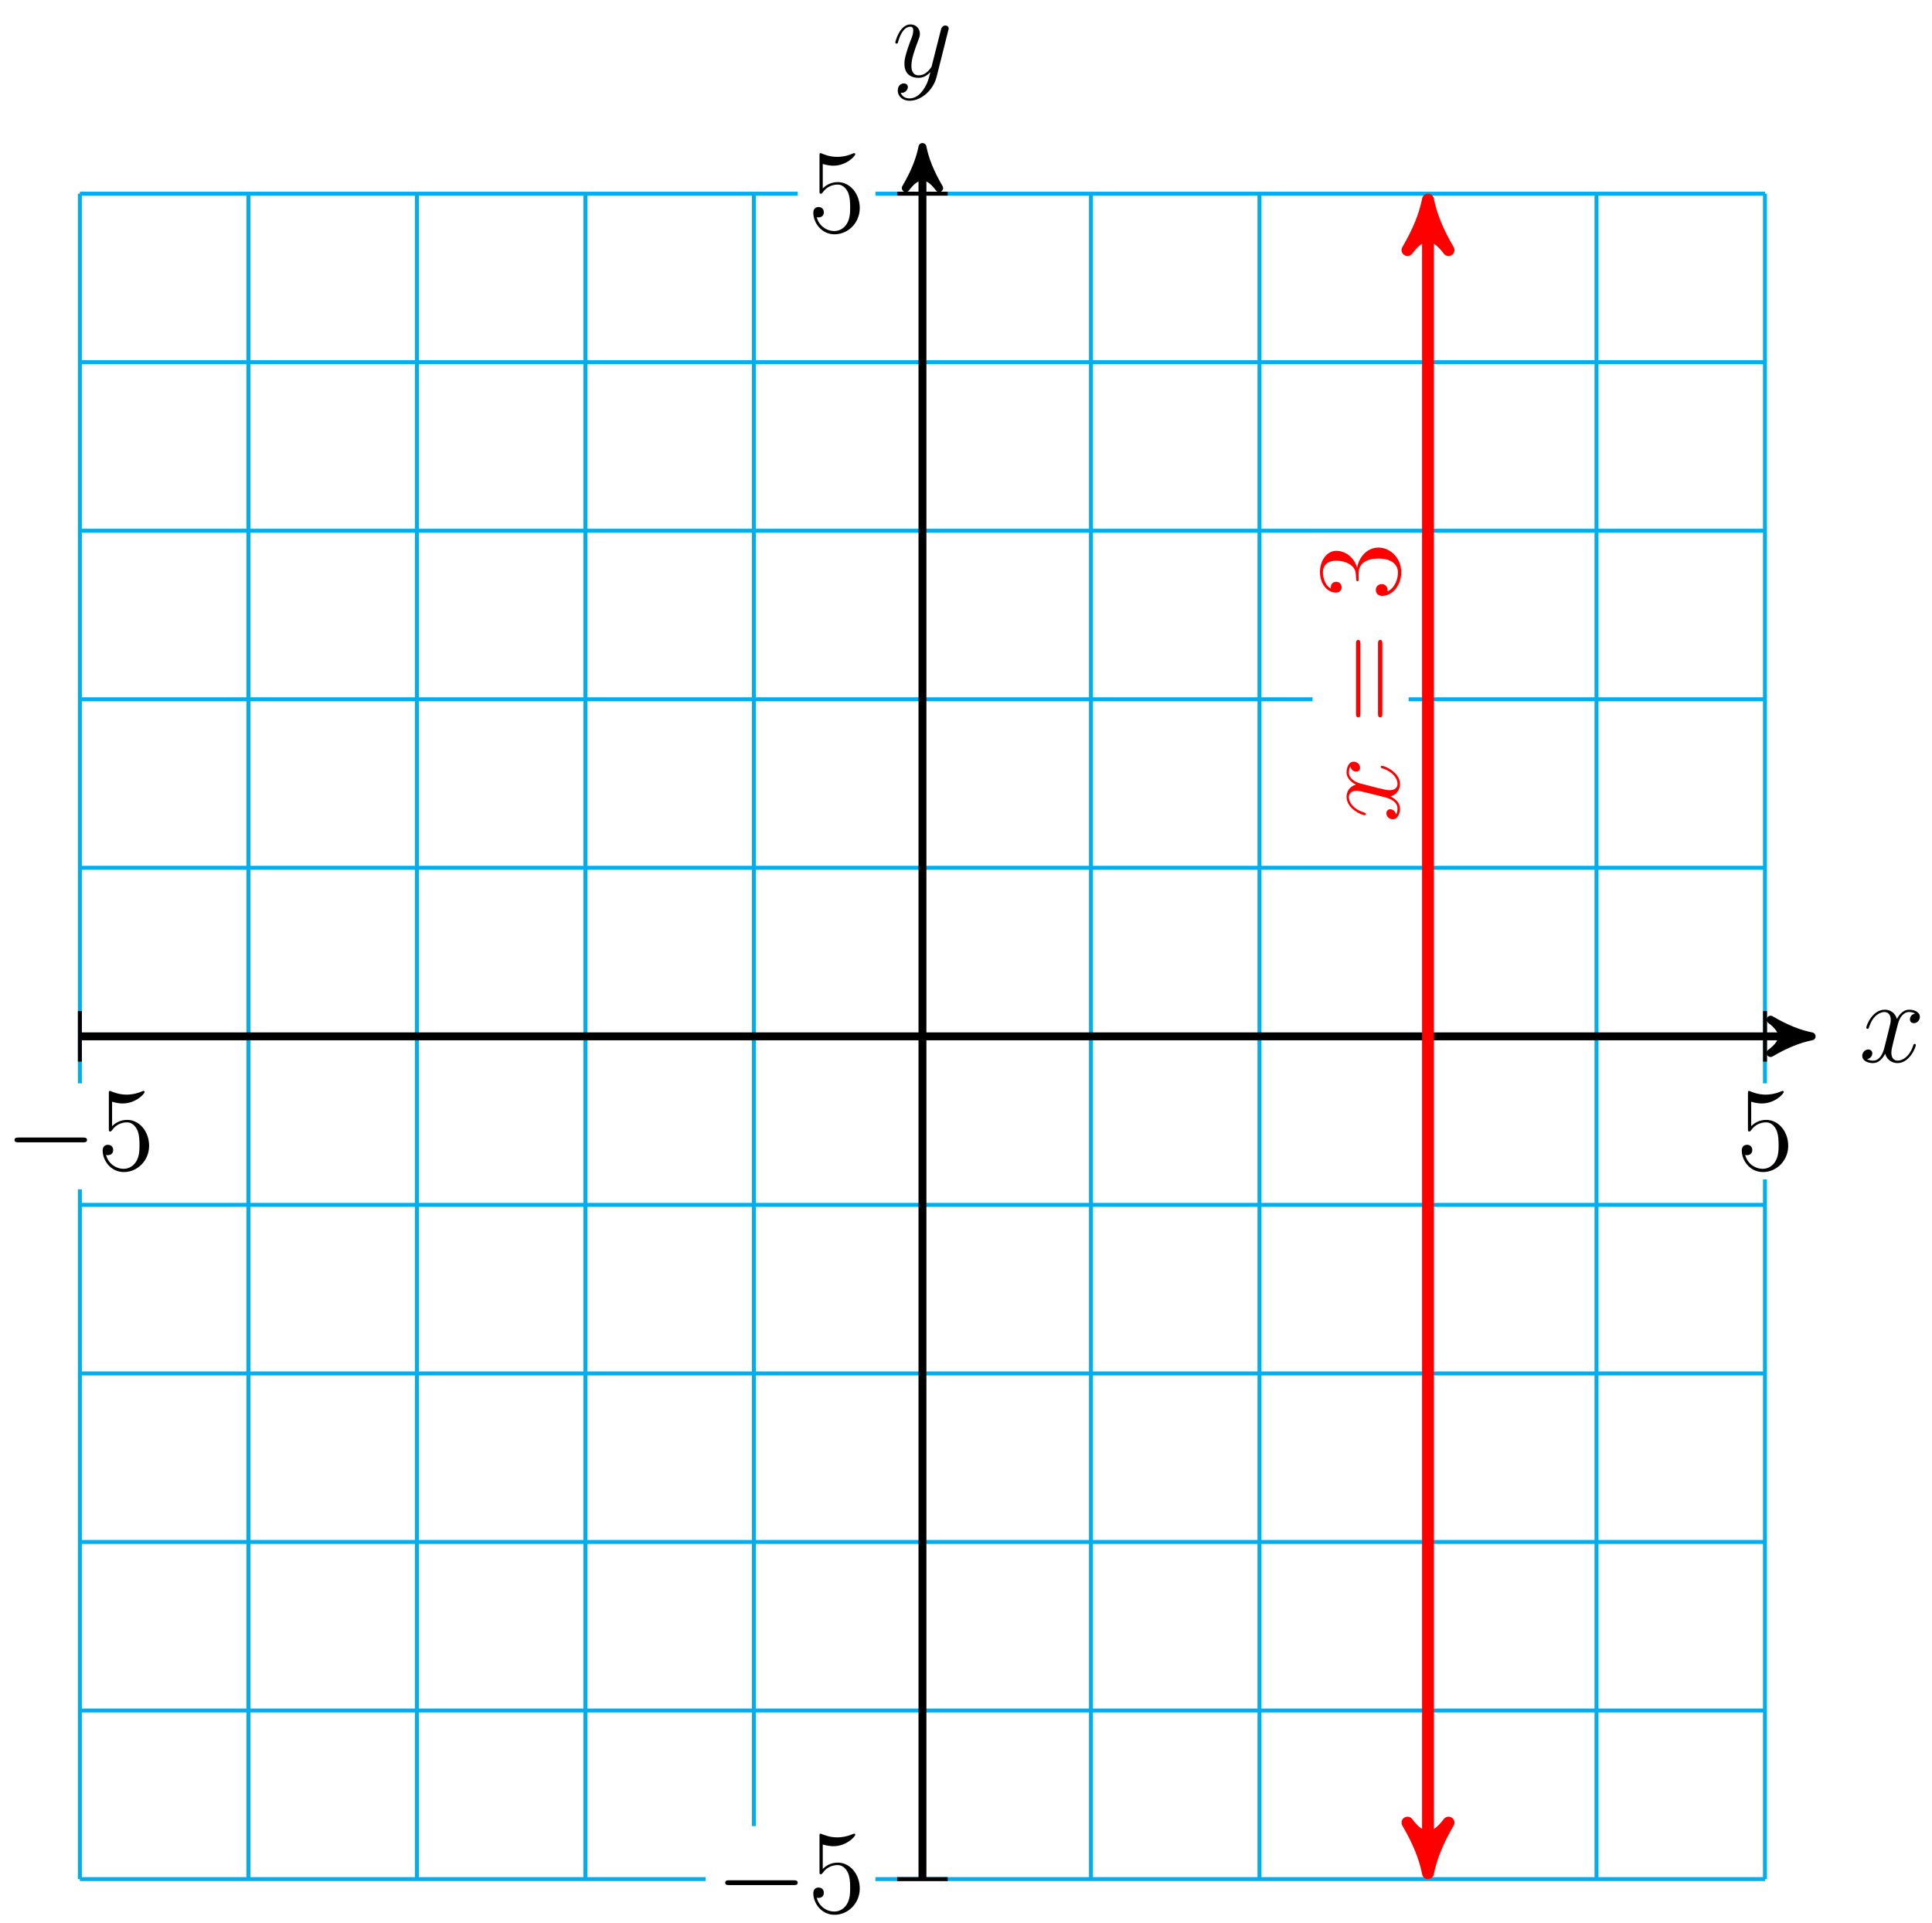
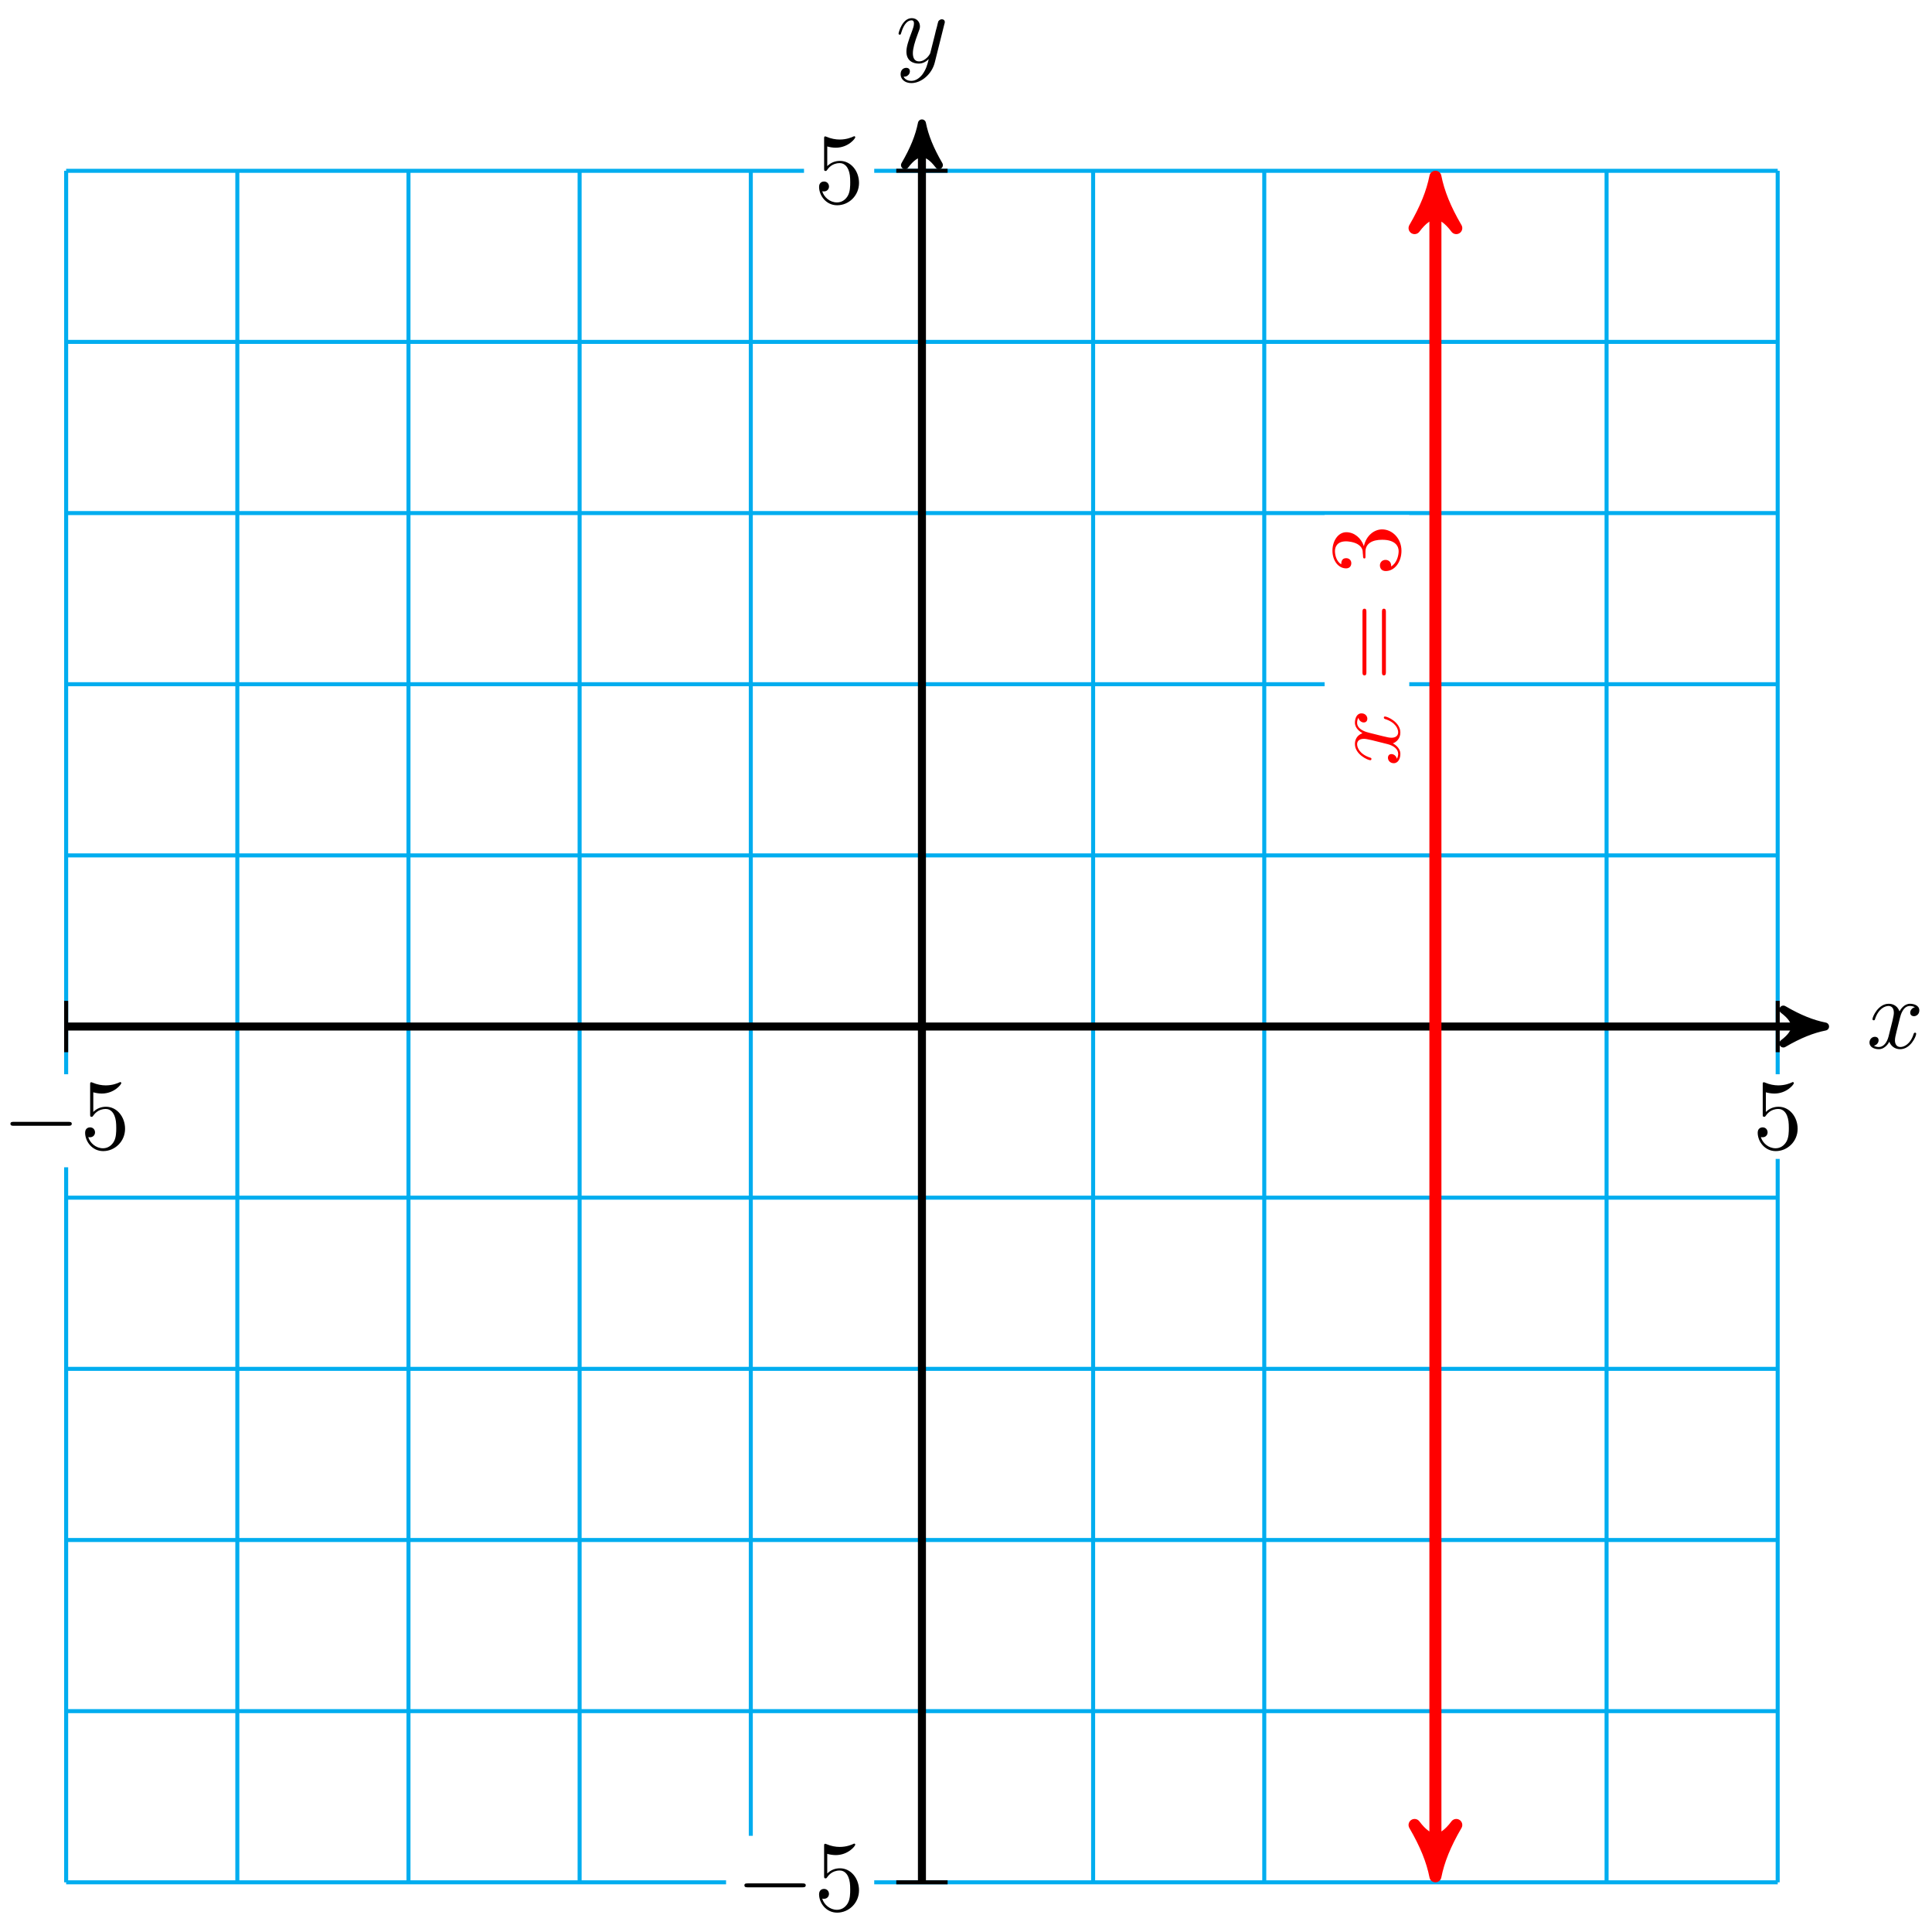
- <svg xmlns="http://www.w3.org/2000/svg" xmlns:xlink="http://www.w3.org/1999/xlink" width="195pt" height="194pt" viewBox="0 0 195 194" version="1.1">
+ <svg xmlns="http://www.w3.org/2000/svg" xmlns:xlink="http://www.w3.org/1999/xlink" width="192pt" height="192pt" viewBox="0 0 192 192" version="1.1">
  <defs>
    <g>
      <symbol overflow="visible" id="glyph0-0">
        <path style="stroke:none;" d="" />
      </symbol>
      <symbol overflow="visible" id="glyph0-1">
-         <path style="stroke:none;" d="M 5.672 -4.875 C 5.281 -4.812 5.141 -4.516 5.141 -4.297 C 5.141 -4 5.359 -3.906 5.531 -3.906 C 5.891 -3.906 6.141 -4.219 6.141 -4.547 C 6.141 -5.047 5.562 -5.266 5.062 -5.266 C 4.344 -5.266 3.938 -4.547 3.828 -4.328 C 3.547 -5.219 2.812 -5.266 2.594 -5.266 C 1.375 -5.266 0.734 -3.703 0.734 -3.438 C 0.734 -3.391 0.781 -3.328 0.859 -3.328 C 0.953 -3.328 0.984 -3.406 1 -3.453 C 1.406 -4.781 2.219 -5.031 2.562 -5.031 C 3.094 -5.031 3.203 -4.531 3.203 -4.25 C 3.203 -3.984 3.125 -3.703 2.984 -3.125 L 2.578 -1.5 C 2.406 -0.781 2.062 -0.125 1.422 -0.125 C 1.359 -0.125 1.062 -0.125 0.812 -0.281 C 1.25 -0.359 1.344 -0.719 1.344 -0.859 C 1.344 -1.094 1.156 -1.25 0.938 -1.25 C 0.641 -1.25 0.328 -0.984 0.328 -0.609 C 0.328 -0.109 0.891 0.125 1.406 0.125 C 1.984 0.125 2.391 -0.328 2.641 -0.828 C 2.828 -0.125 3.438 0.125 3.875 0.125 C 5.094 0.125 5.734 -1.453 5.734 -1.703 C 5.734 -1.766 5.688 -1.812 5.625 -1.812 C 5.516 -1.812 5.5 -1.75 5.469 -1.656 C 5.141 -0.609 4.453 -0.125 3.906 -0.125 C 3.484 -0.125 3.266 -0.438 3.266 -0.922 C 3.266 -1.188 3.312 -1.375 3.5 -2.156 L 3.922 -3.797 C 4.094 -4.5 4.5 -5.031 5.062 -5.031 C 5.078 -5.031 5.422 -5.031 5.672 -4.875 Z M 5.672 -4.875 " />
+         <path style="stroke:none;" d="M 3.328 -3.016 C 3.391 -3.266 3.625 -4.188 4.312 -4.188 C 4.359 -4.188 4.609 -4.188 4.812 -4.062 C 4.531 -4 4.344 -3.766 4.344 -3.516 C 4.344 -3.359 4.453 -3.172 4.719 -3.172 C 4.938 -3.172 5.25 -3.344 5.25 -3.75 C 5.25 -4.266 4.672 -4.406 4.328 -4.406 C 3.75 -4.406 3.406 -3.875 3.281 -3.656 C 3.031 -4.312 2.5 -4.406 2.203 -4.406 C 1.172 -4.406 0.594 -3.125 0.594 -2.875 C 0.594 -2.766 0.703 -2.766 0.719 -2.766 C 0.797 -2.766 0.828 -2.797 0.844 -2.875 C 1.188 -3.938 1.844 -4.188 2.188 -4.188 C 2.375 -4.188 2.719 -4.094 2.719 -3.516 C 2.719 -3.203 2.547 -2.547 2.188 -1.141 C 2.031 -0.531 1.672 -0.109 1.234 -0.109 C 1.172 -0.109 0.953 -0.109 0.734 -0.234 C 0.984 -0.297 1.203 -0.5 1.203 -0.781 C 1.203 -1.047 0.984 -1.125 0.844 -1.125 C 0.531 -1.125 0.297 -0.875 0.297 -0.547 C 0.297 -0.094 0.781 0.109 1.219 0.109 C 1.891 0.109 2.25 -0.594 2.266 -0.641 C 2.391 -0.281 2.75 0.109 3.344 0.109 C 4.375 0.109 4.938 -1.172 4.938 -1.422 C 4.938 -1.531 4.859 -1.531 4.828 -1.531 C 4.734 -1.531 4.719 -1.484 4.688 -1.422 C 4.359 -0.344 3.688 -0.109 3.375 -0.109 C 2.984 -0.109 2.828 -0.422 2.828 -0.766 C 2.828 -0.984 2.875 -1.203 2.984 -1.641 Z M 3.328 -3.016 " />
      </symbol>
      <symbol overflow="visible" id="glyph0-2">
-         <path style="stroke:none;" d="M 3.141 1.344 C 2.828 1.797 2.359 2.203 1.766 2.203 C 1.625 2.203 1.047 2.172 0.875 1.625 C 0.906 1.641 0.969 1.641 0.984 1.641 C 1.344 1.641 1.594 1.328 1.594 1.047 C 1.594 0.781 1.359 0.688 1.188 0.688 C 0.984 0.688 0.578 0.828 0.578 1.406 C 0.578 2.016 1.094 2.438 1.766 2.438 C 2.969 2.438 4.172 1.344 4.5 0.016 L 5.672 -4.656 C 5.688 -4.703 5.719 -4.781 5.719 -4.859 C 5.719 -5.031 5.562 -5.156 5.391 -5.156 C 5.281 -5.156 5.031 -5.109 4.938 -4.75 L 4.047 -1.234 C 4 -1.016 4 -0.984 3.891 -0.859 C 3.656 -0.531 3.266 -0.125 2.688 -0.125 C 2.016 -0.125 1.953 -0.781 1.953 -1.094 C 1.953 -1.781 2.281 -2.703 2.609 -3.562 C 2.734 -3.906 2.812 -4.078 2.812 -4.312 C 2.812 -4.812 2.453 -5.266 1.859 -5.266 C 0.766 -5.266 0.328 -3.531 0.328 -3.438 C 0.328 -3.391 0.375 -3.328 0.453 -3.328 C 0.562 -3.328 0.578 -3.375 0.625 -3.547 C 0.906 -4.547 1.359 -5.031 1.828 -5.031 C 1.938 -5.031 2.141 -5.031 2.141 -4.641 C 2.141 -4.328 2.016 -3.984 1.828 -3.531 C 1.25 -1.953 1.25 -1.562 1.25 -1.281 C 1.25 -0.141 2.062 0.125 2.656 0.125 C 3 0.125 3.438 0.016 3.844 -0.438 L 3.859 -0.422 C 3.688 0.281 3.562 0.75 3.141 1.344 Z M 3.141 1.344 " />
+         <path style="stroke:none;" d="M 4.844 -3.797 C 4.891 -3.938 4.891 -3.953 4.891 -4.031 C 4.891 -4.203 4.75 -4.297 4.594 -4.297 C 4.5 -4.297 4.344 -4.234 4.25 -4.094 C 4.234 -4.031 4.141 -3.734 4.109 -3.547 C 4.031 -3.297 3.969 -3.016 3.906 -2.75 L 3.453 -0.953 C 3.422 -0.812 2.984 -0.109 2.328 -0.109 C 1.828 -0.109 1.719 -0.547 1.719 -0.922 C 1.719 -1.375 1.891 -2 2.219 -2.875 C 2.375 -3.281 2.422 -3.391 2.422 -3.594 C 2.422 -4.031 2.109 -4.406 1.609 -4.406 C 0.656 -4.406 0.297 -2.953 0.297 -2.875 C 0.297 -2.766 0.391 -2.766 0.406 -2.766 C 0.516 -2.766 0.516 -2.797 0.562 -2.953 C 0.844 -3.891 1.234 -4.188 1.578 -4.188 C 1.656 -4.188 1.828 -4.188 1.828 -3.875 C 1.828 -3.625 1.719 -3.359 1.656 -3.172 C 1.25 -2.109 1.078 -1.547 1.078 -1.078 C 1.078 -0.188 1.703 0.109 2.297 0.109 C 2.688 0.109 3.016 -0.062 3.297 -0.344 C 3.172 0.172 3.047 0.672 2.656 1.203 C 2.391 1.531 2.016 1.828 1.562 1.828 C 1.422 1.828 0.969 1.797 0.797 1.406 C 0.953 1.406 1.094 1.406 1.219 1.281 C 1.328 1.203 1.422 1.062 1.422 0.875 C 1.422 0.562 1.156 0.531 1.062 0.531 C 0.828 0.531 0.5 0.688 0.5 1.172 C 0.5 1.672 0.938 2.047 1.562 2.047 C 2.578 2.047 3.609 1.141 3.891 0.016 Z M 4.844 -3.797 " />
      </symbol>
      <symbol overflow="visible" id="glyph1-0">
        <path style="stroke:none;" d="" />
      </symbol>
      <symbol overflow="visible" id="glyph1-1">
-         <path style="stroke:none;" d="M 7.875 -2.75 C 8.078 -2.75 8.297 -2.75 8.297 -2.984 C 8.297 -3.234 8.078 -3.234 7.875 -3.234 L 1.406 -3.234 C 1.203 -3.234 0.984 -3.234 0.984 -2.984 C 0.984 -2.75 1.203 -2.75 1.406 -2.75 Z M 7.875 -2.75 " />
+         <path style="stroke:none;" d="M 6.562 -2.297 C 6.734 -2.297 6.922 -2.297 6.922 -2.5 C 6.922 -2.688 6.734 -2.688 6.562 -2.688 L 1.172 -2.688 C 1 -2.688 0.828 -2.688 0.828 -2.5 C 0.828 -2.297 1 -2.297 1.172 -2.297 Z M 6.562 -2.297 " />
      </symbol>
      <symbol overflow="visible" id="glyph2-0">
        <path style="stroke:none;" d="" />
      </symbol>
      <symbol overflow="visible" id="glyph2-1">
-         <path style="stroke:none;" d="M 1.531 -6.844 C 2.047 -6.688 2.469 -6.672 2.594 -6.672 C 3.938 -6.672 4.812 -7.656 4.812 -7.828 C 4.812 -7.875 4.781 -7.938 4.703 -7.938 C 4.688 -7.938 4.656 -7.938 4.547 -7.891 C 3.891 -7.609 3.312 -7.562 3 -7.562 C 2.219 -7.562 1.656 -7.812 1.422 -7.906 C 1.344 -7.938 1.312 -7.938 1.297 -7.938 C 1.203 -7.938 1.203 -7.859 1.203 -7.672 L 1.203 -4.125 C 1.203 -3.906 1.203 -3.844 1.344 -3.844 C 1.406 -3.844 1.422 -3.844 1.547 -4 C 1.875 -4.484 2.438 -4.766 3.031 -4.766 C 3.672 -4.766 3.984 -4.188 4.078 -3.984 C 4.281 -3.516 4.297 -2.922 4.297 -2.469 C 4.297 -2.016 4.297 -1.344 3.953 -0.797 C 3.688 -0.375 3.234 -0.078 2.703 -0.078 C 1.906 -0.078 1.141 -0.609 0.922 -1.484 C 0.984 -1.453 1.047 -1.453 1.109 -1.453 C 1.312 -1.453 1.641 -1.562 1.641 -1.969 C 1.641 -2.312 1.406 -2.5 1.109 -2.5 C 0.891 -2.5 0.578 -2.391 0.578 -1.922 C 0.578 -0.906 1.406 0.25 2.719 0.25 C 4.078 0.25 5.266 -0.891 5.266 -2.406 C 5.266 -3.828 4.297 -5.016 3.047 -5.016 C 2.359 -5.016 1.844 -4.703 1.531 -4.375 Z M 1.531 -6.844 " />
+         <path style="stroke:none;" d="M 4.469 -2 C 4.469 -3.188 3.656 -4.188 2.578 -4.188 C 2.109 -4.188 1.672 -4.031 1.312 -3.672 L 1.312 -5.625 C 1.516 -5.562 1.844 -5.5 2.156 -5.5 C 3.391 -5.5 4.094 -6.406 4.094 -6.531 C 4.094 -6.594 4.062 -6.641 3.984 -6.641 C 3.984 -6.641 3.953 -6.641 3.906 -6.609 C 3.703 -6.516 3.219 -6.312 2.547 -6.312 C 2.156 -6.312 1.688 -6.391 1.219 -6.594 C 1.141 -6.625 1.125 -6.625 1.109 -6.625 C 1 -6.625 1 -6.547 1 -6.391 L 1 -3.438 C 1 -3.266 1 -3.188 1.141 -3.188 C 1.219 -3.188 1.234 -3.203 1.281 -3.266 C 1.391 -3.422 1.75 -3.969 2.562 -3.969 C 3.078 -3.969 3.328 -3.516 3.406 -3.328 C 3.562 -2.953 3.594 -2.578 3.594 -2.078 C 3.594 -1.719 3.594 -1.125 3.344 -0.703 C 3.109 -0.312 2.734 -0.062 2.281 -0.062 C 1.562 -0.062 0.984 -0.594 0.812 -1.172 C 0.844 -1.172 0.875 -1.156 0.984 -1.156 C 1.312 -1.156 1.484 -1.406 1.484 -1.641 C 1.484 -1.891 1.312 -2.141 0.984 -2.141 C 0.844 -2.141 0.5 -2.062 0.5 -1.609 C 0.5 -0.75 1.188 0.219 2.297 0.219 C 3.453 0.219 4.469 -0.734 4.469 -2 Z M 4.469 -2 " />
      </symbol>
      <symbol overflow="visible" id="glyph3-0">
        <path style="stroke:none;" d="" />
      </symbol>
      <symbol overflow="visible" id="glyph3-1">
-         <path style="stroke:none;" d="M -4.875 -5.672 C -4.812 -5.281 -4.516 -5.141 -4.297 -5.141 C -4 -5.141 -3.906 -5.359 -3.906 -5.531 C -3.906 -5.891 -4.219 -6.141 -4.547 -6.141 C -5.047 -6.141 -5.266 -5.562 -5.266 -5.062 C -5.266 -4.344 -4.547 -3.938 -4.328 -3.828 C -5.219 -3.547 -5.266 -2.812 -5.266 -2.594 C -5.266 -1.375 -3.703 -0.734 -3.438 -0.734 C -3.391 -0.734 -3.328 -0.781 -3.328 -0.859 C -3.328 -0.953 -3.406 -0.984 -3.453 -1 C -4.781 -1.406 -5.031 -2.219 -5.031 -2.562 C -5.031 -3.094 -4.531 -3.203 -4.25 -3.203 C -3.984 -3.203 -3.703 -3.125 -3.125 -2.984 L -1.5 -2.578 C -0.781 -2.406 -0.125 -2.062 -0.125 -1.422 C -0.125 -1.359 -0.125 -1.062 -0.281 -0.812 C -0.359 -1.25 -0.719 -1.344 -0.859 -1.344 C -1.094 -1.344 -1.25 -1.156 -1.25 -0.938 C -1.25 -0.641 -0.984 -0.328 -0.609 -0.328 C -0.109 -0.328 0.125 -0.891 0.125 -1.406 C 0.125 -1.984 -0.328 -2.391 -0.828 -2.641 C -0.125 -2.828 0.125 -3.438 0.125 -3.875 C 0.125 -5.094 -1.453 -5.734 -1.703 -5.734 C -1.766 -5.734 -1.812 -5.688 -1.812 -5.625 C -1.812 -5.516 -1.75 -5.5 -1.656 -5.469 C -0.609 -5.141 -0.125 -4.453 -0.125 -3.906 C -0.125 -3.484 -0.438 -3.266 -0.922 -3.266 C -1.188 -3.266 -1.375 -3.312 -2.156 -3.5 L -3.797 -3.922 C -4.5 -4.094 -5.031 -4.5 -5.031 -5.062 C -5.031 -5.078 -5.031 -5.422 -4.875 -5.672 Z M -4.875 -5.672 " />
+         <path style="stroke:none;" d="M -3.016 -3.328 C -3.266 -3.391 -4.188 -3.625 -4.188 -4.312 C -4.188 -4.359 -4.188 -4.609 -4.062 -4.812 C -4 -4.531 -3.766 -4.344 -3.516 -4.344 C -3.359 -4.344 -3.172 -4.453 -3.172 -4.719 C -3.172 -4.938 -3.344 -5.25 -3.75 -5.25 C -4.266 -5.25 -4.406 -4.672 -4.406 -4.328 C -4.406 -3.75 -3.875 -3.406 -3.656 -3.281 C -4.312 -3.031 -4.406 -2.5 -4.406 -2.203 C -4.406 -1.172 -3.125 -0.594 -2.875 -0.594 C -2.766 -0.594 -2.766 -0.703 -2.766 -0.719 C -2.766 -0.797 -2.797 -0.828 -2.875 -0.844 C -3.938 -1.188 -4.188 -1.844 -4.188 -2.188 C -4.188 -2.375 -4.094 -2.719 -3.516 -2.719 C -3.203 -2.719 -2.547 -2.547 -1.141 -2.188 C -0.531 -2.031 -0.109 -1.672 -0.109 -1.234 C -0.109 -1.172 -0.109 -0.953 -0.234 -0.734 C -0.297 -0.984 -0.5 -1.203 -0.781 -1.203 C -1.047 -1.203 -1.125 -0.984 -1.125 -0.844 C -1.125 -0.531 -0.875 -0.297 -0.547 -0.297 C -0.094 -0.297 0.109 -0.781 0.109 -1.219 C 0.109 -1.891 -0.594 -2.25 -0.641 -2.266 C -0.281 -2.391 0.109 -2.75 0.109 -3.344 C 0.109 -4.375 -1.172 -4.938 -1.422 -4.938 C -1.531 -4.938 -1.531 -4.859 -1.531 -4.828 C -1.531 -4.734 -1.484 -4.719 -1.422 -4.688 C -0.344 -4.359 -0.109 -3.688 -0.109 -3.375 C -0.109 -2.984 -0.422 -2.828 -0.766 -2.828 C -0.984 -2.828 -1.203 -2.875 -1.641 -2.984 Z M -3.016 -3.328 " />
      </symbol>
      <symbol overflow="visible" id="glyph4-0">
        <path style="stroke:none;" d="" />
      </symbol>
      <symbol overflow="visible" id="glyph4-1">
-         <path style="stroke:none;" d="M -3.875 -8.062 C -3.875 -8.234 -3.875 -8.453 -4.094 -8.453 C -4.312 -8.453 -4.312 -8.25 -4.312 -8.062 L -4.312 -1.031 C -4.312 -0.859 -4.312 -0.641 -4.094 -0.641 C -3.875 -0.641 -3.875 -0.844 -3.875 -1.031 Z M -1.656 -8.062 C -1.656 -8.234 -1.656 -8.453 -1.859 -8.453 C -2.094 -8.453 -2.094 -8.25 -2.094 -8.062 L -2.094 -1.031 C -2.094 -0.859 -2.094 -0.641 -1.875 -0.641 C -1.656 -0.641 -1.656 -0.844 -1.656 -1.031 Z M -1.656 -8.062 " />
+         <path style="stroke:none;" d="M -3.266 -6.844 C -3.266 -7 -3.266 -7.188 -3.453 -7.188 C -3.656 -7.188 -3.656 -7 -3.656 -6.859 L -3.656 -0.891 C -3.656 -0.75 -3.656 -0.562 -3.453 -0.562 C -3.266 -0.562 -3.266 -0.75 -3.266 -0.891 Z M -1.328 -6.859 C -1.328 -7 -1.328 -7.188 -1.531 -7.188 C -1.719 -7.188 -1.719 -7 -1.719 -6.844 L -1.719 -0.891 C -1.719 -0.75 -1.719 -0.562 -1.531 -0.562 C -1.328 -0.562 -1.328 -0.75 -1.328 -0.891 Z M -1.328 -6.859 " />
      </symbol>
      <symbol overflow="visible" id="glyph4-2">
-         <path style="stroke:none;" d="M -4.297 -2.203 C -4.281 -2 -4.266 -1.953 -4.156 -1.953 C -4.047 -1.953 -4.047 -2.016 -4.047 -2.219 L -4.047 -2.766 C -4.047 -3.797 -3.203 -4.25 -2.062 -4.25 C -0.484 -4.25 -0.078 -3.438 -0.078 -2.844 C -0.078 -2.266 -0.344 -1.297 -1.141 -0.938 C -1.078 -1.328 -1.297 -1.672 -1.719 -1.672 C -2.062 -1.672 -2.312 -1.422 -2.312 -1.094 C -2.312 -0.797 -2.141 -0.484 -1.688 -0.484 C -0.625 -0.484 0.25 -1.547 0.25 -2.875 C 0.25 -4.297 -0.844 -5.359 -2.047 -5.359 C -3.141 -5.359 -4 -4.469 -4.203 -3.328 C -4.5 -4.359 -5.375 -5.031 -6.312 -5.031 C -7.25 -5.031 -7.953 -4.047 -7.953 -2.891 C -7.953 -1.703 -7.219 -0.812 -6.344 -0.812 C -5.875 -0.812 -5.766 -1.188 -5.766 -1.359 C -5.766 -1.609 -5.953 -1.906 -6.312 -1.906 C -6.688 -1.906 -6.859 -1.609 -6.859 -1.344 C -6.859 -1.281 -6.859 -1.25 -6.844 -1.219 C -7.656 -1.672 -7.656 -2.797 -7.656 -2.859 C -7.656 -3.25 -7.484 -4.031 -6.312 -4.031 C -6.078 -4.031 -5.422 -4 -4.906 -3.641 C -4.375 -3.281 -4.344 -2.875 -4.328 -2.562 Z M -4.297 -2.203 " />
+         <path style="stroke:none;" d="M -3.516 -2.891 C -3.781 -3.703 -4.469 -4.281 -5.266 -4.281 C -6.078 -4.281 -6.641 -3.406 -6.641 -2.453 C -6.641 -1.453 -6.047 -0.688 -5.281 -0.688 C -4.953 -0.688 -4.766 -0.906 -4.766 -1.203 C -4.766 -1.5 -4.984 -1.703 -5.281 -1.703 C -5.766 -1.703 -5.766 -1.234 -5.766 -1.094 C -6.266 -1.391 -6.391 -2.047 -6.391 -2.406 C -6.391 -2.828 -6.172 -3.375 -5.281 -3.375 C -5.156 -3.375 -4.578 -3.344 -4.141 -3.094 C -3.656 -2.797 -3.625 -2.453 -3.625 -2.203 C -3.609 -2.125 -3.594 -1.891 -3.594 -1.812 C -3.578 -1.734 -3.562 -1.672 -3.469 -1.672 C -3.359 -1.672 -3.359 -1.734 -3.359 -1.906 L -3.359 -2.344 C -3.359 -3.156 -2.688 -3.531 -1.703 -3.531 C -0.344 -3.531 -0.062 -2.844 -0.062 -2.406 C -0.062 -1.969 -0.234 -1.219 -0.812 -0.875 C -0.766 -1.219 -0.984 -1.531 -1.359 -1.531 C -1.719 -1.531 -1.922 -1.266 -1.922 -0.984 C -1.922 -0.734 -1.781 -0.422 -1.344 -0.422 C -0.438 -0.422 0.219 -1.344 0.219 -2.438 C 0.219 -3.656 -0.688 -4.562 -1.703 -4.562 C -2.516 -4.562 -3.297 -3.922 -3.516 -2.891 Z M -3.516 -2.891 " />
      </symbol>
    </g>
  </defs>
  <g id="surface1">
-     <path style="fill:none;stroke-width:0.399;stroke-linecap:butt;stroke-linejoin:miter;stroke:rgb(0%,67.839%,93.729%);stroke-opacity:1;stroke-miterlimit:10;" d="M -85.04 -85.042 L 85.043 -85.042 M -85.04 -68.031 L 85.043 -68.031 M -85.04 -51.024 L 85.043 -51.024 M -85.04 -34.017 L 85.043 -34.017 M -85.04 -17.006 L 85.043 -17.006 M -85.04 0.001 L 85.043 0.001 M -85.04 17.008 L 85.043 17.008 M -85.04 34.015 L 85.043 34.015 M -85.04 51.025 L 85.043 51.025 M -85.04 68.032 L 85.043 68.032 M -85.04 85.035 L 85.043 85.035 M -85.04 -85.042 L -85.04 85.039 M -68.032 -85.042 L -68.032 85.039 M -51.025 -85.042 L -51.025 85.039 M -34.017 -85.042 L -34.017 85.039 M -17.01 -85.042 L -17.01 85.039 M 0.001 -85.042 L 0.001 85.039 M 17.009 -85.042 L 17.009 85.039 M 34.016 -85.042 L 34.016 85.039 M 51.024 -85.042 L 51.024 85.039 M 68.031 -85.042 L 68.031 85.039 M 85.035 -85.042 L 85.035 85.039 " transform="matrix(1.00002,0,0,-1.00005,93.104,104.5866)" />
-     <path style="fill:none;stroke-width:0.797;stroke-linecap:butt;stroke-linejoin:miter;stroke:rgb(0%,0%,0%);stroke-opacity:1;stroke-miterlimit:10;" d="M -85.04 0.001 L 88.711 0.001 " transform="matrix(1.00002,0,0,-1.00005,93.104,104.5866)" />
-     <path style="fill-rule:nonzero;fill:rgb(0%,0%,0%);fill-opacity:1;stroke-width:0.797;stroke-linecap:butt;stroke-linejoin:round;stroke:rgb(0%,0%,0%);stroke-opacity:1;stroke-miterlimit:10;" d="M 1.037 0.001 C -0.26 0.258 -1.553 0.778 -3.108 1.684 C -1.553 0.516 -1.553 -0.519 -3.108 -1.683 C -1.553 -0.777 -0.26 -0.257 1.037 0.001 Z M 1.037 0.001 " transform="matrix(1.00002,0,0,-1.00005,181.815,104.5866)" />
+     <path style="fill:none;stroke-width:0.399;stroke-linecap:butt;stroke-linejoin:miter;stroke:rgb(0%,67.839%,93.729%);stroke-opacity:1;stroke-miterlimit:10;" d="M -85.042 -85.042 L 85.041 -85.042 M -85.042 -68.031 L 85.041 -68.031 M -85.042 -51.025 L 85.041 -51.025 M -85.042 -34.018 L 85.041 -34.018 M -85.042 -17.007 L 85.041 -17.007 M -85.042 -0 L 85.041 -0 M -85.042 17.007 L 85.041 17.007 M -85.042 34.017 L 85.041 34.017 M -85.042 51.024 L 85.041 51.024 M -85.042 68.035 L 85.041 68.035 M -85.042 85.034 L 85.041 85.034 M -85.042 -85.042 L -85.042 85.041 M -68.032 -85.042 L -68.032 85.041 M -51.025 -85.042 L -51.025 85.041 M -34.018 -85.042 L -34.018 85.041 M -17.007 -85.042 L -17.007 85.041 M -0.001 -85.042 L -0.001 85.041 M 17.01 -85.042 L 17.01 85.041 M 34.017 -85.042 L 34.017 85.041 M 51.024 -85.042 L 51.024 85.041 M 68.034 -85.042 L 68.034 85.041 M 85.037 -85.042 L 85.037 85.041 " transform="matrix(1.00006,0,0,-1.00006,91.62172,102.0153)" />
+     <path style="fill:none;stroke-width:0.797;stroke-linecap:butt;stroke-linejoin:miter;stroke:rgb(0%,0%,0%);stroke-opacity:1;stroke-miterlimit:10;" d="M -85.042 -0 L 88.709 -0 " transform="matrix(1.00006,0,0,-1.00006,91.62172,102.0153)" />
+     <path style="fill-rule:nonzero;fill:rgb(0%,0%,0%);fill-opacity:1;stroke-width:0.797;stroke-linecap:butt;stroke-linejoin:round;stroke:rgb(0%,0%,0%);stroke-opacity:1;stroke-miterlimit:10;" d="M 1.035 -0 C -0.258 0.258 -1.555 0.777 -3.109 1.683 C -1.555 0.519 -1.555 -0.52 -3.109 -1.684 C -1.555 -0.778 -0.258 -0.258 1.035 -0 Z M 1.035 -0 " transform="matrix(1.00006,0,0,-1.00006,180.3362,102.0153)" />
    <g style="fill:rgb(0%,0%,0%);fill-opacity:1;">
-       <use xlink:href="#glyph0-1" x="187.633" y="107.161" />
+       <use xlink:href="#glyph0-1" x="185.49" y="104.16" />
    </g>
-     <path style="fill:none;stroke-width:0.797;stroke-linecap:butt;stroke-linejoin:miter;stroke:rgb(0%,0%,0%);stroke-opacity:1;stroke-miterlimit:10;" d="M 0.001 -85.042 L 0.001 88.711 " transform="matrix(1.00002,0,0,-1.00005,93.104,104.5866)" />
-     <path style="fill-rule:nonzero;fill:rgb(0%,0%,0%);fill-opacity:1;stroke-width:0.797;stroke-linecap:butt;stroke-linejoin:round;stroke:rgb(0%,0%,0%);stroke-opacity:1;stroke-miterlimit:10;" d="M 1.037 -0.001 C -0.26 0.26 -1.553 0.776 -3.107 1.682 C -1.553 0.518 -1.553 -0.517 -3.107 -1.685 C -1.553 -0.779 -0.26 -0.259 1.037 -0.001 Z M 1.037 -0.001 " transform="matrix(0,-1.00005,-1.00002,0,93.104,15.87294)" />
+     <path style="fill:none;stroke-width:0.797;stroke-linecap:butt;stroke-linejoin:miter;stroke:rgb(0%,0%,0%);stroke-opacity:1;stroke-miterlimit:10;" d="M -0.001 -85.042 L -0.001 88.709 " transform="matrix(1.00006,0,0,-1.00006,91.62172,102.0153)" />
+     <path style="fill-rule:nonzero;fill:rgb(0%,0%,0%);fill-opacity:1;stroke-width:0.797;stroke-linecap:butt;stroke-linejoin:round;stroke:rgb(0%,0%,0%);stroke-opacity:1;stroke-miterlimit:10;" d="M 1.035 0.001 C -0.258 0.258 -1.555 0.778 -3.109 1.684 C -1.555 0.516 -1.555 -0.519 -3.109 -1.683 C -1.555 -0.777 -0.258 -0.257 1.035 0.001 Z M 1.035 0.001 " transform="matrix(0,-1.00006,-1.00006,0,91.62172,13.30082)" />
    <g style="fill:rgb(0%,0%,0%);fill-opacity:1;">
-       <use xlink:href="#glyph0-2" x="90.036" y="7.73" />
+       <use xlink:href="#glyph0-2" x="89.001" y="6.21" />
    </g>
-     <path style="fill:none;stroke-width:0.399;stroke-linecap:butt;stroke-linejoin:miter;stroke:rgb(0%,0%,0%);stroke-opacity:1;stroke-miterlimit:10;" d="M -85.04 2.551 L -85.04 -2.55 " transform="matrix(1.00002,0,0,-1.00005,93.104,104.5866)" />
-     <path style=" stroke:none;fill-rule:nonzero;fill:rgb(100%,100%,100%);fill-opacity:1;" d="M -0.512 120.023 L 16.633 120.023 L 16.633 109.328 L -0.512 109.328 Z M -0.512 120.023 " />
+     <path style="fill:none;stroke-width:0.399;stroke-linecap:butt;stroke-linejoin:miter;stroke:rgb(0%,0%,0%);stroke-opacity:1;stroke-miterlimit:10;" d="M -85.042 2.55 L -85.042 -2.551 " transform="matrix(1.00006,0,0,-1.00006,91.62172,102.0153)" />
+     <path style=" stroke:none;fill-rule:nonzero;fill:rgb(100%,100%,100%);fill-opacity:1;" d="M -0.785 116.004 L 13.938 116.004 L 13.938 106.758 L -0.785 106.758 Z M -0.785 116.004 " />
    <g style="fill:rgb(0%,0%,0%);fill-opacity:1;">
-       <use xlink:href="#glyph1-1" x="0.485" y="118.031" />
+       <use xlink:href="#glyph1-1" x="0.21" y="114.176" />
    </g>
    <g style="fill:rgb(0%,0%,0%);fill-opacity:1;">
-       <use xlink:href="#glyph2-1" x="9.783" y="118.031" />
+       <use xlink:href="#glyph2-1" x="7.959" y="114.176" />
    </g>
-     <path style="fill:none;stroke-width:0.399;stroke-linecap:butt;stroke-linejoin:miter;stroke:rgb(0%,0%,0%);stroke-opacity:1;stroke-miterlimit:10;" d="M 2.552 -85.042 L -2.553 -85.042 " transform="matrix(1.00002,0,0,-1.00005,93.104,104.5866)" />
-     <path style=" stroke:none;fill-rule:nonzero;fill:rgb(100%,100%,100%);fill-opacity:1;" d="M 71.215 194.98 L 88.359 194.98 L 88.359 184.285 L 71.215 184.285 Z M 71.215 194.98 " />
+     <path style="fill:none;stroke-width:0.399;stroke-linecap:butt;stroke-linejoin:miter;stroke:rgb(0%,0%,0%);stroke-opacity:1;stroke-miterlimit:10;" d="M 2.55 -85.042 L -2.551 -85.042 " transform="matrix(1.00006,0,0,-1.00006,91.62172,102.0153)" />
+     <path style=" stroke:none;fill-rule:nonzero;fill:rgb(100%,100%,100%);fill-opacity:1;" d="M 72.156 191.684 L 86.879 191.684 L 86.879 182.441 L 72.156 182.441 Z M 72.156 191.684 " />
    <g style="fill:rgb(0%,0%,0%);fill-opacity:1;">
-       <use xlink:href="#glyph1-1" x="72.213" y="192.986" />
+       <use xlink:href="#glyph1-1" x="73.151" y="189.857" />
    </g>
    <g style="fill:rgb(0%,0%,0%);fill-opacity:1;">
-       <use xlink:href="#glyph2-1" x="81.511" y="192.986" />
+       <use xlink:href="#glyph2-1" x="80.899" y="189.857" />
    </g>
-     <path style="fill:none;stroke-width:0.399;stroke-linecap:butt;stroke-linejoin:miter;stroke:rgb(0%,0%,0%);stroke-opacity:1;stroke-miterlimit:10;" d="M 85.043 2.551 L 85.043 -2.55 " transform="matrix(1.00002,0,0,-1.00005,93.104,104.5866)" />
-     <path style=" stroke:none;fill-rule:nonzero;fill:rgb(100%,100%,100%);fill-opacity:1;" d="M 174.223 119.027 L 182.07 119.027 L 182.07 109.328 L 174.223 109.328 Z M 174.223 119.027 " />
+     <path style="fill:none;stroke-width:0.399;stroke-linecap:butt;stroke-linejoin:miter;stroke:rgb(0%,0%,0%);stroke-opacity:1;stroke-miterlimit:10;" d="M 85.041 2.55 L 85.041 -2.551 " transform="matrix(1.00006,0,0,-1.00006,91.62172,102.0153)" />
+     <path style=" stroke:none;fill-rule:nonzero;fill:rgb(100%,100%,100%);fill-opacity:1;" d="M 173.18 115.172 L 180.156 115.172 L 180.156 106.758 L 173.18 106.758 Z M 173.18 115.172 " />
    <g style="fill:rgb(0%,0%,0%);fill-opacity:1;">
-       <use xlink:href="#glyph2-1" x="175.221" y="118.031" />
+       <use xlink:href="#glyph2-1" x="174.178" y="114.176" />
    </g>
-     <path style="fill:none;stroke-width:0.399;stroke-linecap:butt;stroke-linejoin:miter;stroke:rgb(0%,0%,0%);stroke-opacity:1;stroke-miterlimit:10;" d="M 2.552 85.039 L -2.553 85.039 " transform="matrix(1.00002,0,0,-1.00005,93.104,104.5866)" />
-     <path style=" stroke:none;fill-rule:nonzero;fill:rgb(100%,100%,100%);fill-opacity:1;" d="M 80.516 24.391 L 88.359 24.391 L 88.359 14.691 L 80.516 14.691 Z M 80.516 24.391 " />
+     <path style="fill:none;stroke-width:0.399;stroke-linecap:butt;stroke-linejoin:miter;stroke:rgb(0%,0%,0%);stroke-opacity:1;stroke-miterlimit:10;" d="M 2.55 85.041 L -2.551 85.041 " transform="matrix(1.00006,0,0,-1.00006,91.62172,102.0153)" />
+     <path style=" stroke:none;fill-rule:nonzero;fill:rgb(100%,100%,100%);fill-opacity:1;" d="M 79.902 21.176 L 86.879 21.176 L 86.879 12.762 L 79.902 12.762 Z M 79.902 21.176 " />
    <g style="fill:rgb(0%,0%,0%);fill-opacity:1;">
-       <use xlink:href="#glyph2-1" x="81.511" y="23.394" />
+       <use xlink:href="#glyph2-1" x="80.9" y="20.179" />
    </g>
-     <path style="fill:none;stroke-width:1.196;stroke-linecap:butt;stroke-linejoin:miter;stroke:rgb(100%,0%,0%);stroke-opacity:1;stroke-miterlimit:10;" d="M 51.024 -83.167 L 51.024 83.168 " transform="matrix(1.00002,0,0,-1.00005,93.104,104.5866)" />
-     <path style="fill-rule:nonzero;fill:rgb(100%,0%,0%);fill-opacity:1;stroke-width:1.196;stroke-linecap:butt;stroke-linejoin:round;stroke:rgb(100%,0%,0%);stroke-opacity:1;stroke-miterlimit:10;" d="M 1.276 -0.001 C -0.318 0.319 -1.911 0.956 -3.825 2.073 C -1.911 0.636 -1.911 -0.638 -3.825 -2.071 C -1.911 -0.958 -0.318 -0.317 1.276 -0.001 Z M 1.276 -0.001 " transform="matrix(0,1.00005,1.00002,0,144.1298,187.759)" />
-     <path style="fill-rule:nonzero;fill:rgb(100%,0%,0%);fill-opacity:1;stroke-width:1.196;stroke-linecap:butt;stroke-linejoin:round;stroke:rgb(100%,0%,0%);stroke-opacity:1;stroke-miterlimit:10;" d="M 1.273 0.001 C -0.32 0.317 -1.914 0.958 -3.824 2.071 C -1.914 0.638 -1.914 -0.636 -3.824 -2.073 C -1.914 -0.956 -0.32 -0.319 1.273 0.001 Z M 1.273 0.001 " transform="matrix(0,-1.00005,-1.00002,0,144.1298,21.41413)" />
-     <path style=" stroke:none;fill-rule:nonzero;fill:rgb(100%,100%,100%);fill-opacity:1;" d="M 132.477 53.758 L 132.477 84.004 L 142.176 84.004 L 142.176 53.758 Z M 132.477 53.758 " />
+     <path style="fill:none;stroke-width:1.196;stroke-linecap:butt;stroke-linejoin:miter;stroke:rgb(100%,0%,0%);stroke-opacity:1;stroke-miterlimit:10;" d="M 51.024 -83.167 L 51.024 83.167 " transform="matrix(1.00006,0,0,-1.00006,91.62172,102.0153)" />
+     <path style="fill-rule:nonzero;fill:rgb(100%,0%,0%);fill-opacity:1;stroke-width:1.196;stroke-linecap:butt;stroke-linejoin:round;stroke:rgb(100%,0%,0%);stroke-opacity:1;stroke-miterlimit:10;" d="M 1.276 -0.001 C -0.318 0.319 -1.911 0.956 -3.825 2.073 C -1.911 0.639 -1.911 -0.638 -3.825 -2.071 C -1.911 -0.958 -0.318 -0.317 1.276 -0.001 Z M 1.276 -0.001 " transform="matrix(0,1.00006,1.00006,0,142.6495,185.1886)" />
+     <path style="fill-rule:nonzero;fill:rgb(100%,0%,0%);fill-opacity:1;stroke-width:1.196;stroke-linecap:butt;stroke-linejoin:round;stroke:rgb(100%,0%,0%);stroke-opacity:1;stroke-miterlimit:10;" d="M 1.276 0.001 C -0.318 0.317 -1.912 0.958 -3.826 2.071 C -1.912 0.638 -1.912 -0.639 -3.826 -2.073 C -1.912 -0.956 -0.318 -0.319 1.276 0.001 Z M 1.276 0.001 " transform="matrix(0,-1.00006,-1.00006,0,142.6495,18.84206)" />
+     <path style=" stroke:none;fill-rule:nonzero;fill:rgb(100%,100%,100%);fill-opacity:1;" d="M 131.641 51.188 L 131.641 77.141 L 140.051 77.141 L 140.051 51.188 Z M 131.641 51.188 " />
    <g style="fill:rgb(100%,0%,0%);fill-opacity:1;">
-       <use xlink:href="#glyph3-1" x="141.178" y="83.009" />
+       <use xlink:href="#glyph3-1" x="139.057" y="76.143" />
    </g>
    <g style="fill:rgb(100%,0%,0%);fill-opacity:1;">
-       <use xlink:href="#glyph4-1" x="141.178" y="73.035" />
+       <use xlink:href="#glyph4-1" x="139.057" y="67.681" />
    </g>
    <g style="fill:rgb(100%,0%,0%);fill-opacity:1;">
-       <use xlink:href="#glyph4-2" x="141.178" y="60.618" />
+       <use xlink:href="#glyph4-2" x="139.057" y="57.172" />
    </g>
  </g>
</svg>
